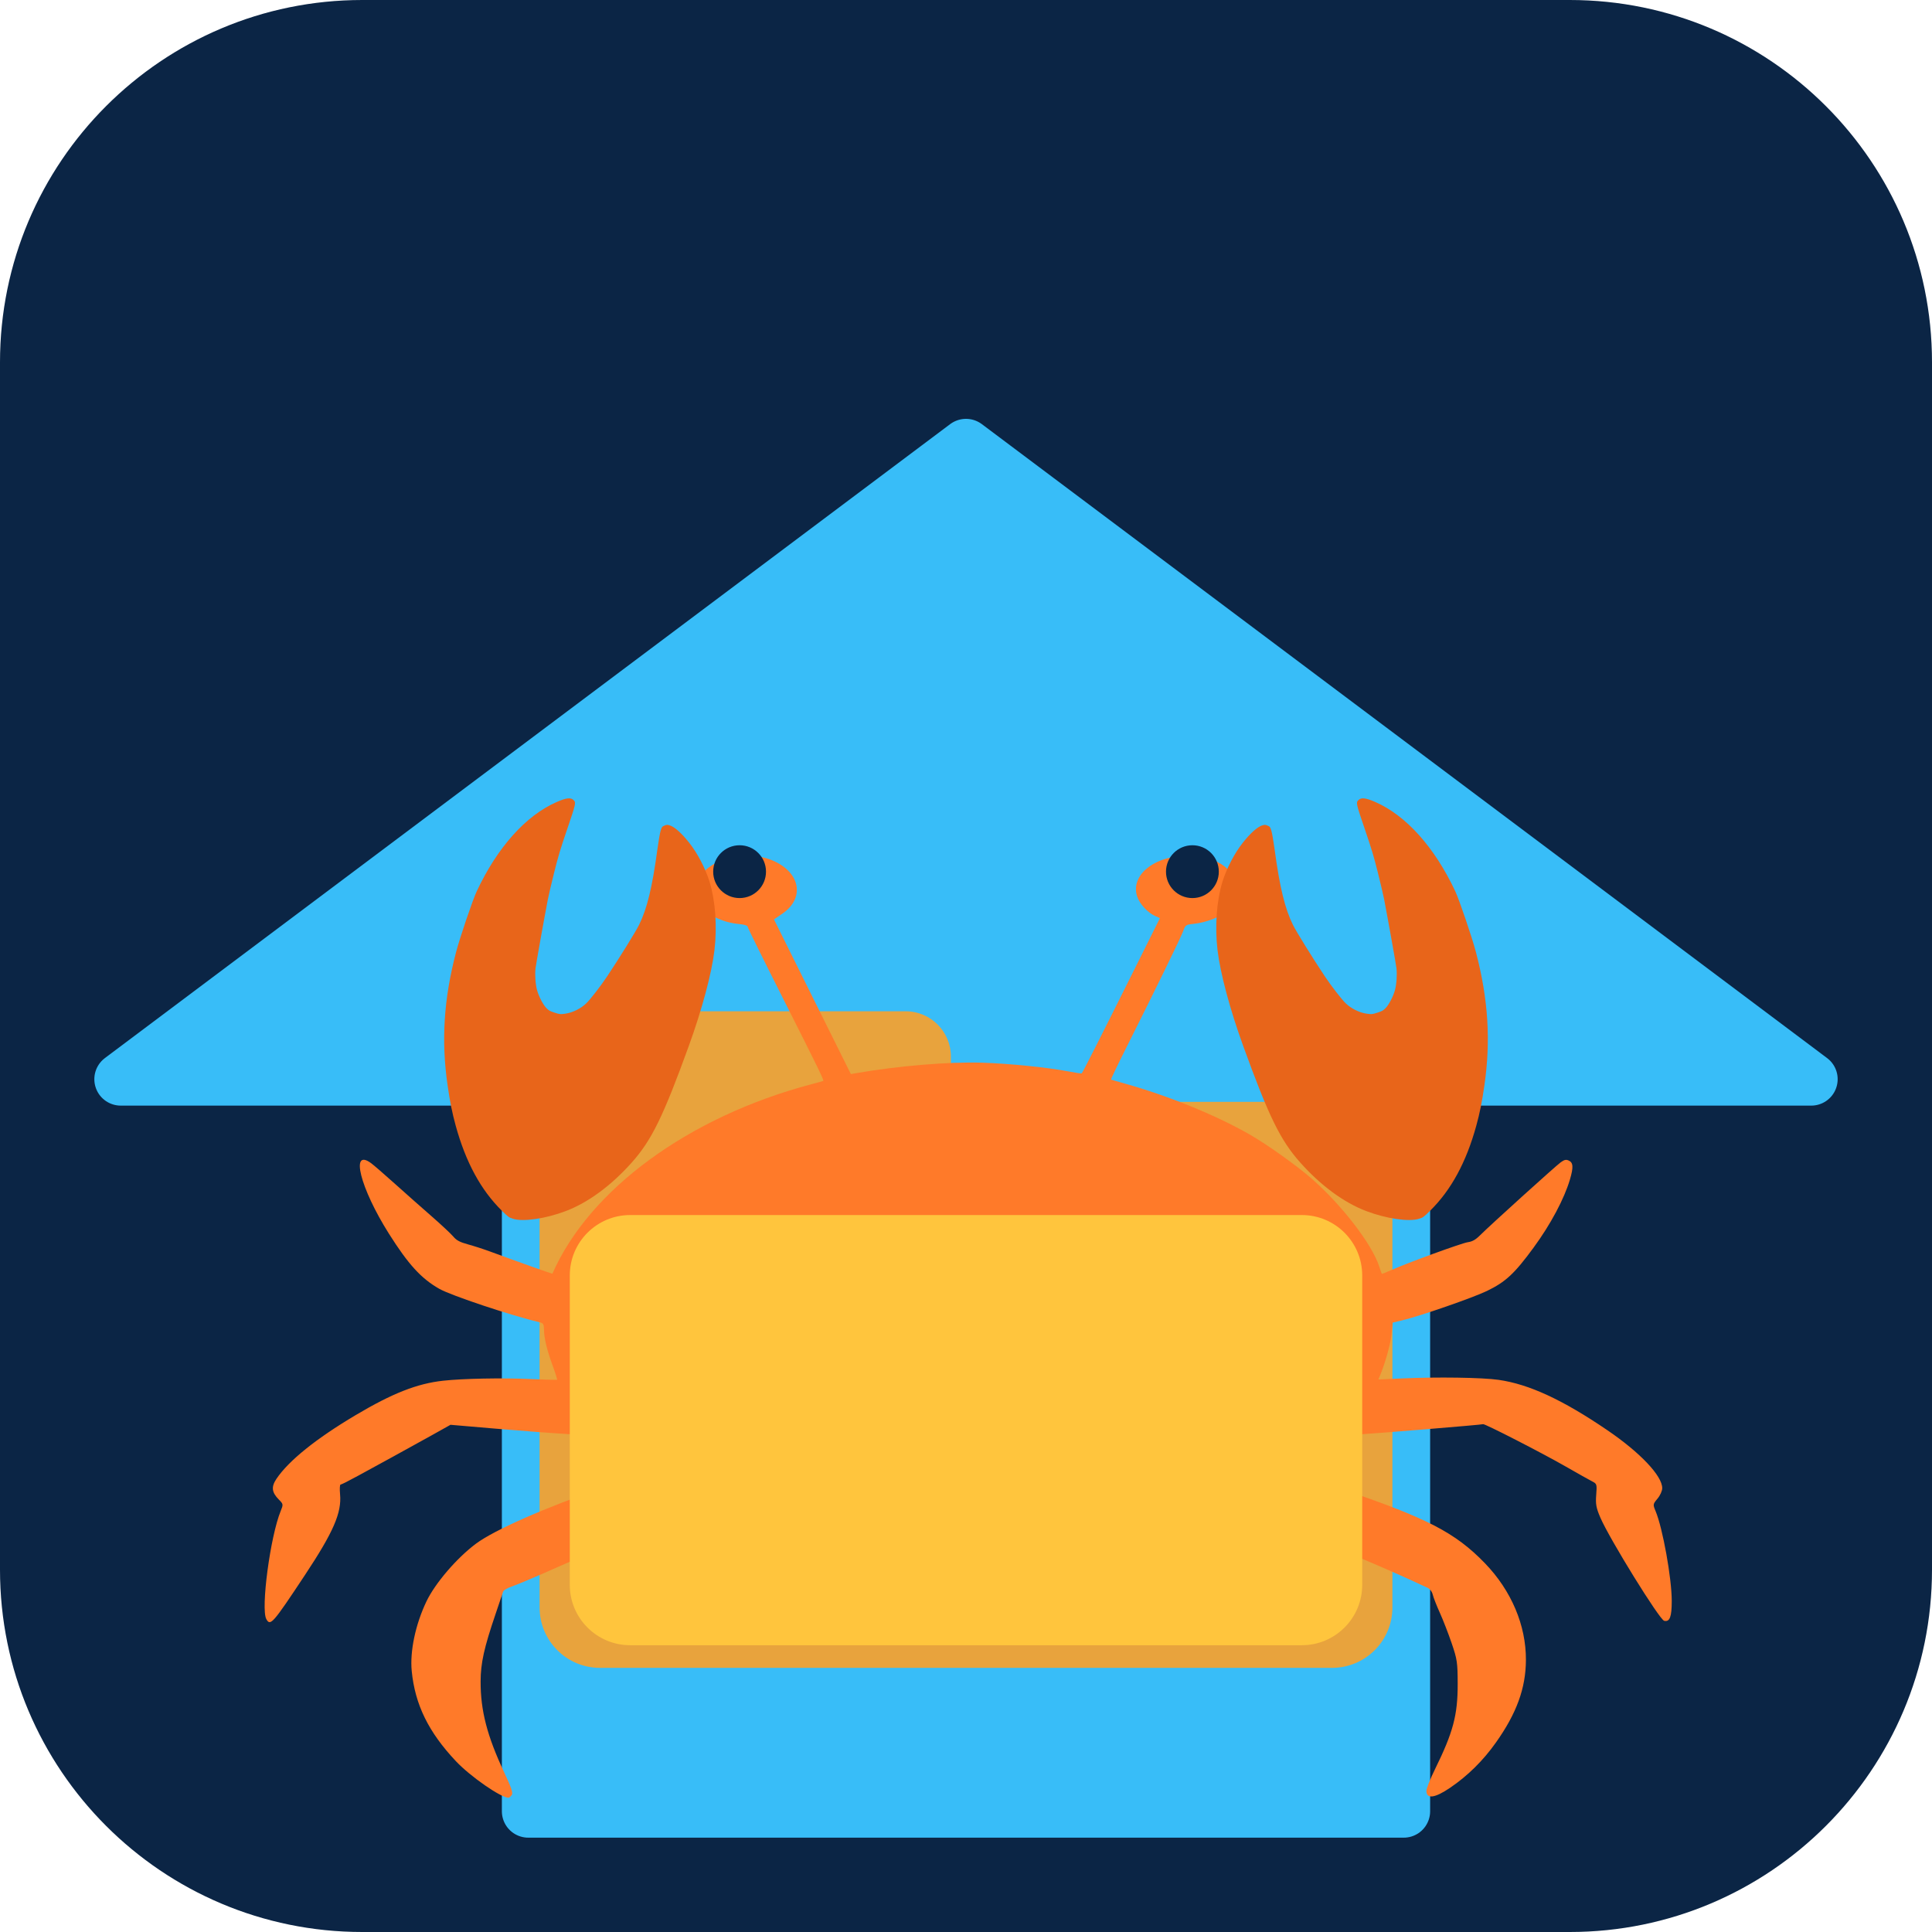
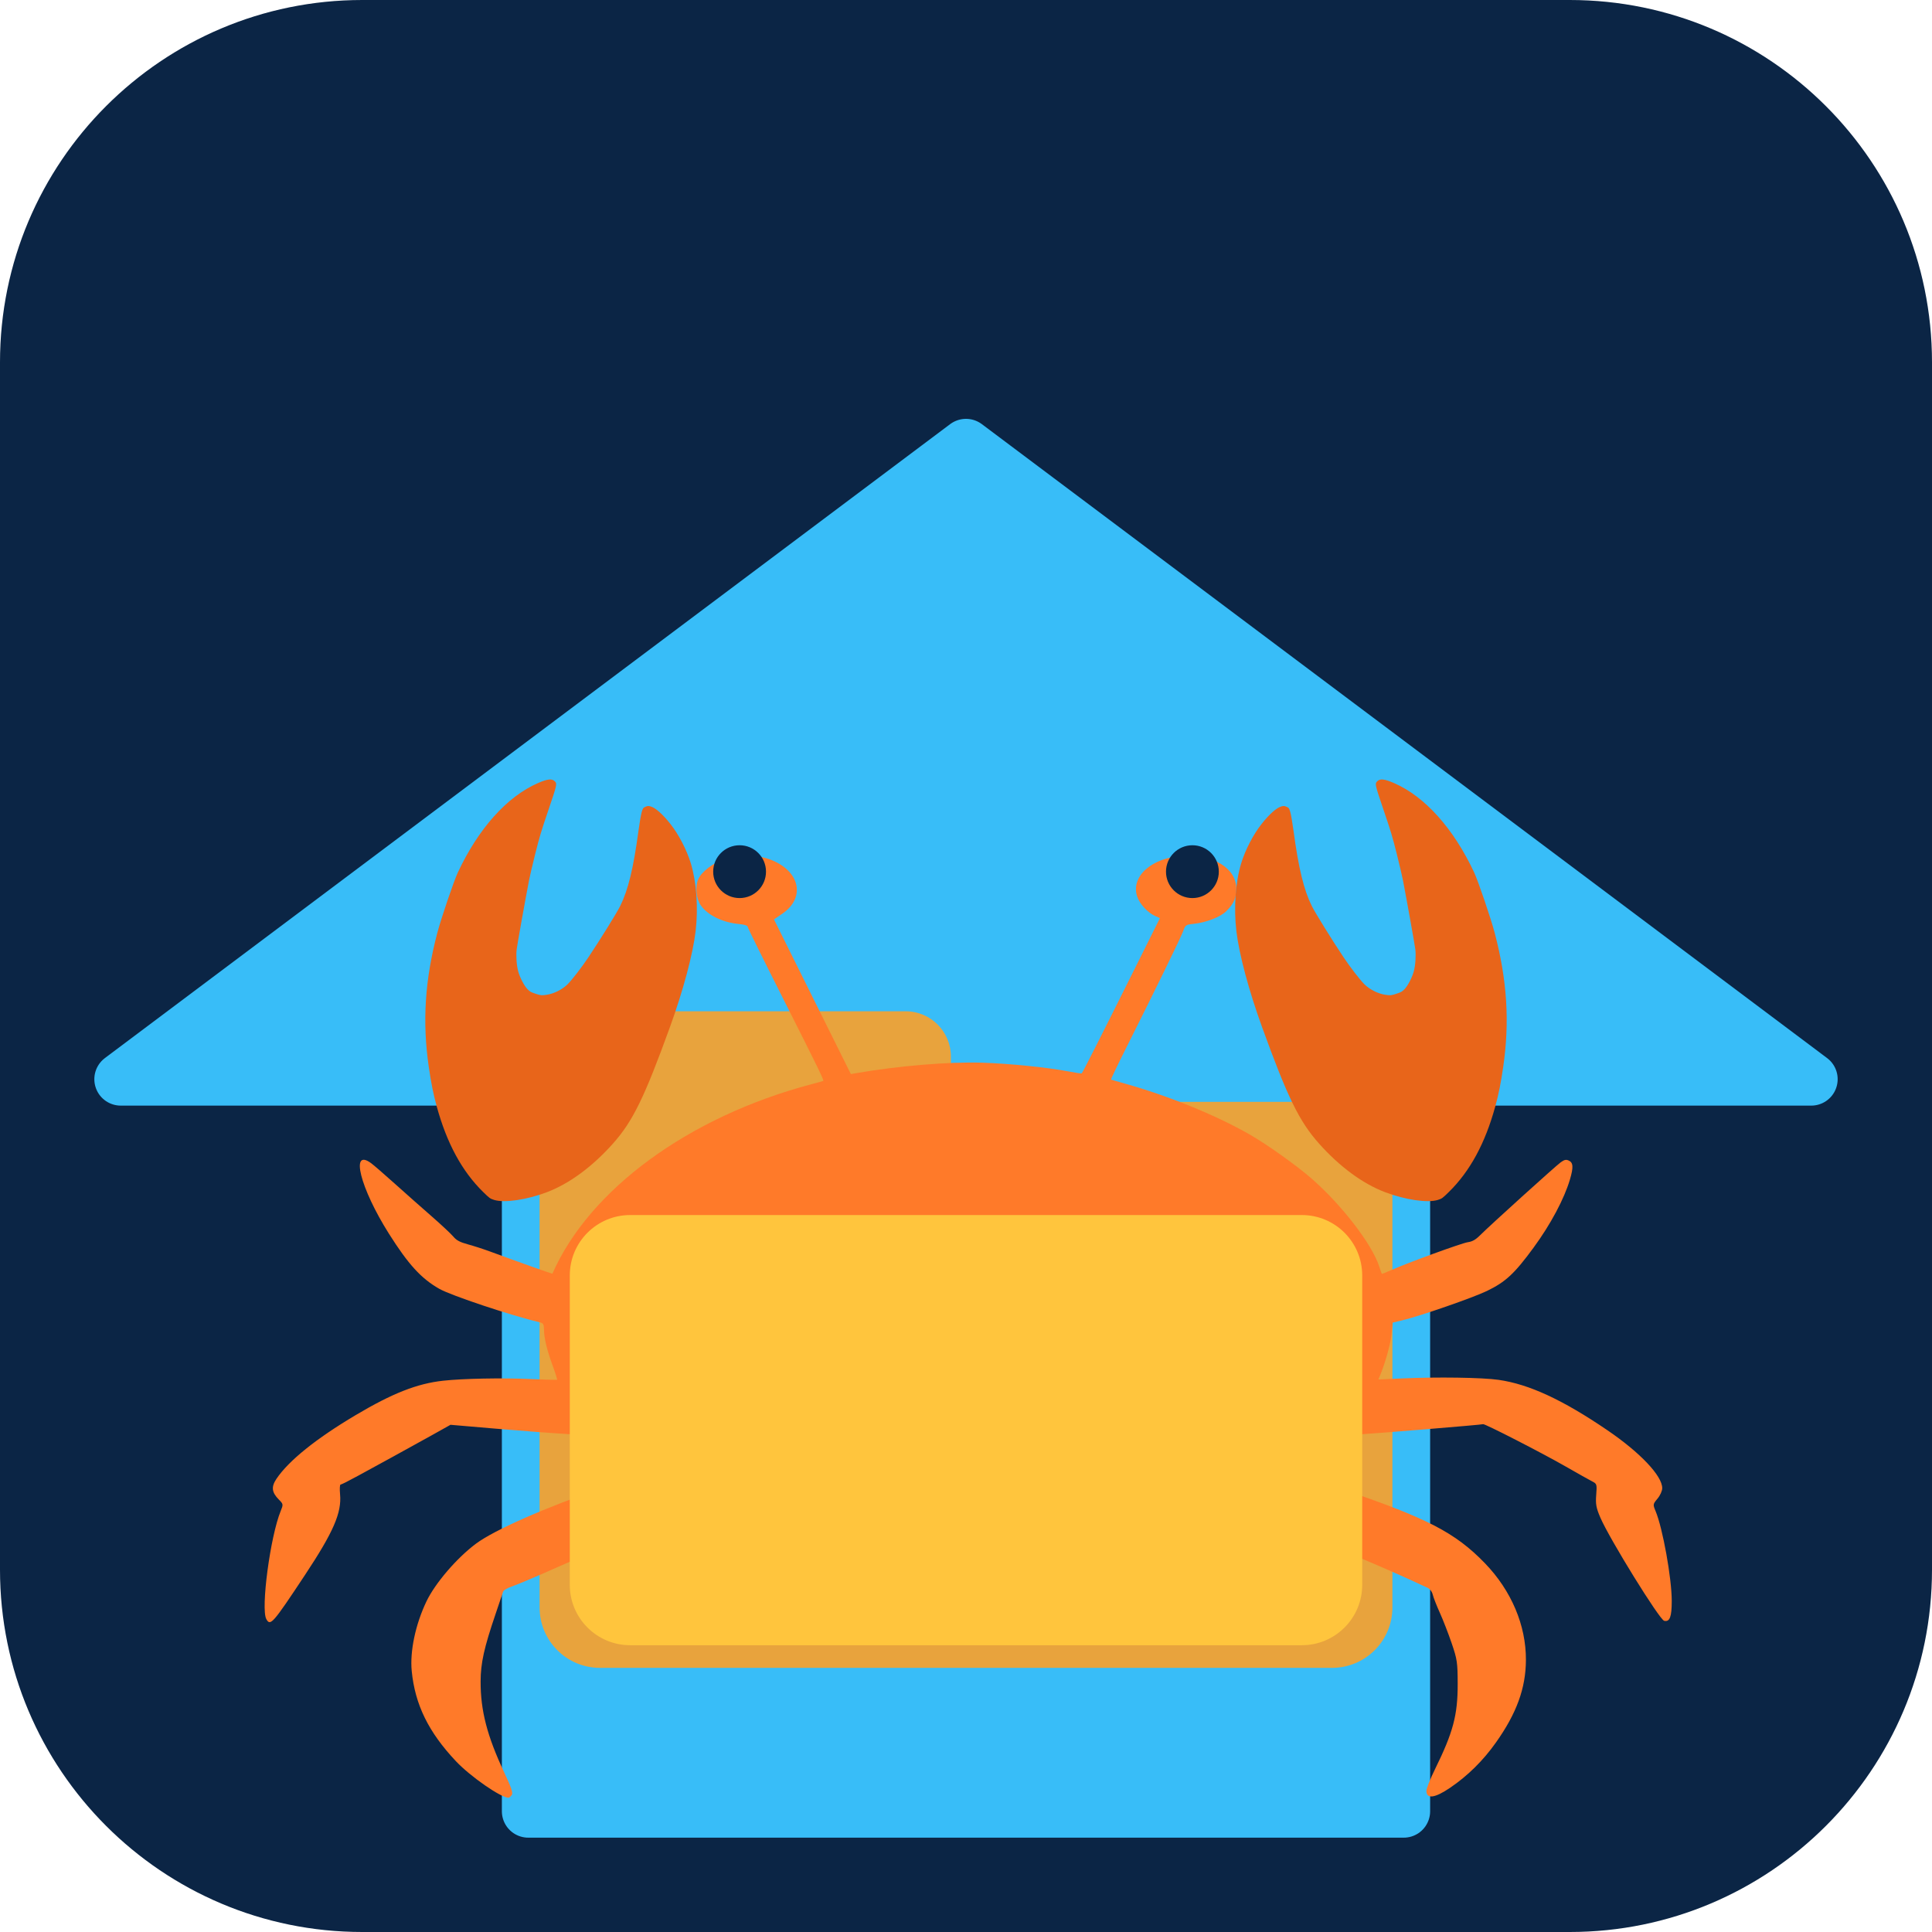
<svg xmlns="http://www.w3.org/2000/svg" viewBox="0 0 512 512" width="512" height="512">
  <rect x="0" y="0" width="512" height="512" rx="96" fill="#0B2545" />
  <path d="M256 118 L480 286 H372 V480 H140 V286 H32 Z" fill="#38BDF8" stroke="#38BDF8" stroke-width="14" stroke-linejoin="round" />
  <rect x="160" y="268" width="92" height="32" rx="12" fill="#E8A33D" />
  <rect x="143" y="292" width="226" height="150" rx="16" fill="#E8A33D" />
  <g fill="#FF7A29" transform="translate(-2.0,179.9) scale(0.504,0.3444)">
    <path d="M 385.462 138.366 C 379.171 141.295, 372.670 148.536, 371.011 154.462 C 369.417 160.155, 370.091 169.384, 372.461 174.320 C 376.090 181.881, 383.914 187.478, 392.497 188.655 C 395.017 189, 397 189.805, 397 190.484 C 397 191.150, 405.365 215.951, 415.588 245.598 C 434.707 301.039, 437.365 309.029, 436.818 309.430 C 436.643 309.559, 433.800 310.711, 430.500 311.990 C 366.087 336.965, 313.856 392.911, 294.429 457.738 C 294.363 457.959, 275.367 448.061, 261.500 440.580 C 258.200 438.800, 253.025 436.357, 250 435.151 C 245.755 433.460, 243.998 432.083, 242.301 429.120 C 241.091 427.007, 235.910 419.929, 230.788 413.390 C 225.666 406.850, 217.024 395.650, 211.582 388.500 C 206.141 381.350, 200.550 374.262, 199.158 372.750 C 187.944 360.570, 193.332 391.879, 208.494 427 C 218.707 450.657, 225.407 461.394, 234.912 469.332 C 241.183 474.570, 272.891 490.027, 288.250 495.333 C 289.587 495.794, 290.002 497.066, 290.008 500.719 C 290.018 507.229, 291.548 516.507, 294.639 528.802 C 296.064 534.468, 297.065 539.223, 296.865 539.368 C 296.664 539.514, 290.200 539.240, 282.500 538.760 C 267.511 537.825, 247.349 538.411, 236.975 540.081 C 223.284 542.286, 210.353 549.727, 191 566.536 C 170.154 584.642, 155.713 601.648, 149.314 615.626 C 146.491 621.792, 146.838 626.009, 150.628 631.594 C 152.941 635.002, 152.972 635.294, 151.567 640.310 C 146.085 659.878, 141.017 715.653, 144.006 723.516 C 146.141 729.131, 147.301 727.193, 164.362 689.500 C 179.264 656.580, 183.691 641.674, 182.781 627.495 C 182.517 623.373, 182.638 620, 183.050 620 C 183.462 620, 187.584 616.962, 192.210 613.250 C 196.836 609.538, 205.319 602.753, 211.060 598.173 C 216.802 593.593, 225.853 586.280, 231.173 581.921 L 240.846 573.997 264.460 576.953 C 277.448 578.580, 294.618 580.466, 302.614 581.145 L 317.154 582.381 318.971 585.940 C 321.545 590.982, 331.523 604.808, 335.779 609.232 C 337.754 611.284, 339.174 613.113, 338.935 613.297 C 338.696 613.480, 330.721 617.537, 321.214 622.311 C 290.891 637.538, 263.891 654.938, 254.255 665.464 C 244.108 676.547, 232.734 695.965, 228.167 710 C 222.413 727.684, 219.444 748.299, 220.461 763.500 C 222.189 789.296, 229.299 810.516, 243.704 832.870 C 251.337 844.713, 267.380 861, 271.415 861 C 271.698 861, 272.411 860.101, 272.999 859.002 C 273.849 857.413, 273.043 853.808, 269.059 841.390 C 260.102 813.468, 256.639 793.916, 256.682 771.500 C 256.710 757.347, 258.484 745.638, 264.564 719.500 C 266.483 711.250, 268.250 703.585, 268.491 702.466 C 268.750 701.266, 270.793 699.527, 273.476 698.224 C 275.977 697.009, 286.612 690.397, 297.110 683.531 C 307.608 676.665, 321.891 668.157, 328.849 664.625 C 335.807 661.092, 348.047 654.887, 356.049 650.836 L 370.598 643.470 379.549 649.271 C 402.879 664.390, 434.871 677.472, 462.071 683.014 C 485.105 687.709, 520.167 689.441, 541.500 686.939 C 580.997 682.306, 615.172 670.020, 646.363 649.237 C 653.342 644.587, 657.666 642.290, 658.382 642.853 C 659.459 643.700, 664.647 646.473, 690.500 660.017 C 707.751 669.055, 732.751 684.426, 754.613 699.436 C 755.874 700.302, 756.977 702.452, 757.347 704.767 C 757.688 706.902, 759.348 713.115, 761.036 718.574 C 762.723 724.033, 765.524 734.575, 767.259 742 C 770.174 754.474, 770.416 756.868, 770.437 773.500 C 770.468 797.352, 768.037 810.718, 758.530 838.958 C 756.039 846.360, 754 853.871, 754 855.649 C 754 862.151, 758.426 861.308, 766.492 853.268 C 775.798 843.991, 783.798 832.427, 790.542 818.500 C 801.458 795.959, 806.241 776.706, 806.317 755 C 806.410 728.313, 798.661 701.559, 784.733 680.478 C 769.184 656.944, 754.138 645.561, 709.250 623.375 C 697.563 617.599, 688 612.695, 688 612.478 C 688 612.261, 691.188 608.128, 695.084 603.292 C 698.980 598.456, 703.811 591.740, 705.820 588.367 L 709.472 582.233 716.986 581.575 C 728.627 580.554, 783.374 573.959, 783.809 573.525 C 784.439 572.894, 814.562 595.480, 827 605.909 C 833.325 611.212, 839.675 616.433, 841.111 617.510 C 843.640 619.407, 843.708 619.736, 843.277 627.984 C 842.904 635.124, 843.260 637.951, 845.480 645.484 C 850.341 661.983, 876.568 724.023, 879.028 724.843 C 881.959 725.820, 883 721.812, 882.999 709.559 C 882.997 692.105, 878.237 653.429, 874.481 640.350 C 873.048 635.358, 873.079 635.066, 875.489 630.850 C 876.900 628.381, 877.981 624.891, 877.988 622.779 C 878.019 613.305, 866.398 595.344, 849.088 578.109 C 825.583 554.707, 807.960 542.774, 791.930 539.407 C 783.308 537.596, 759.702 537.090, 741.116 538.318 L 728.731 539.136 729.406 536.818 C 732.184 527.283, 735.128 512.017, 735.652 504.435 L 736.277 495.371 741.389 493.577 C 750.732 490.298, 778.394 476.259, 785.763 471.057 C 795.625 464.095, 800.293 457.750, 810.375 437.609 C 819.322 419.734, 826.445 400.196, 829.465 385.248 C 831.385 375.748, 831.211 372.147, 828.761 370.613 C 827.367 369.740, 826.546 370.018, 824.628 372.012 C 822.050 374.691, 787.478 420.457, 782.207 428.169 C 779.868 431.590, 778.145 433.016, 775.758 433.504 C 772.540 434.162, 743.599 449.626, 735.130 455.212 C 732.727 456.797, 730.670 457.960, 730.559 457.797 C 730.449 457.634, 729.815 455.050, 729.152 452.056 C 725.377 435.020, 709.458 404.776, 693.593 384.500 C 685.565 374.240, 669.933 357.989, 660.695 350.300 C 642.913 335.500, 618.065 320.704, 595.500 311.478 C 591.650 309.904, 588.351 308.515, 588.168 308.393 C 587.986 308.270, 591.514 297.444, 596.008 284.335 C 611.695 238.581, 624.748 199.461, 626.032 194.352 C 627.281 189.382, 627.467 189.182, 631.413 188.571 C 638.285 187.508, 645.704 183.296, 648.845 178.675 C 652.770 172.901, 654 168.759, 654 161.318 C 654 145.776, 642.098 135.080, 626.078 136.227 C 609.695 137.399, 598.429 151.934, 601.896 167.426 C 603.194 173.224, 607.404 179.908, 611.414 182.536 L 613.868 184.143 600.526 223.322 C 582.638 275.850, 573.194 303.140, 572.748 303.585 C 572.546 303.788, 569.257 303.076, 565.440 302.003 C 554.660 298.974, 534.798 296.042, 520.500 295.369 C 502.881 294.539, 476.355 297.768, 453.932 303.472 L 451.364 304.126 431.150 244.621 L 410.936 185.116 415.312 180.741 C 428.384 167.669, 424.127 145.822, 407 138.079 C 400.668 135.216, 391.978 135.331, 385.462 138.366" />
  </g>
  <rect x="151" y="322" width="210" height="114" rx="16" fill="#FFC53D" />
-   <g fill="#E8651A" transform="translate(33,-21) rotate(-72 100 322) translate(48.0,242.4) scale(0.1688)">
+   <g fill="#E8651A" transform="translate(28,-26) rotate(-72 100 322) translate(48.0,242.4) scale(0.1688)">
    <path d="M 560 314.076 C 483.768 318.510, 420.715 334.684, 356.694 366.225 C 333.385 377.708, 318.172 386.270, 301 397.568 C 251.168 430.355, 216.846 466.498, 196.195 507.934 C 189.792 520.783, 189.502 521.676, 189.552 528.434 C 189.676 545.154, 205.550 577.232, 226.700 603.500 C 250.292 632.801, 286.518 658.814, 331 678.393 C 373.978 697.310, 414.908 703.127, 533 707.103 C 593.897 709.153, 652.607 706.060, 688.500 698.910 C 724.745 691.690, 761.992 676.622, 787.500 658.859 C 805.650 646.221, 825.001 626.545, 836.697 608.837 C 847.111 593.069, 853 579.766, 853 572.009 C 853 567.919, 852.479 566.449, 850.077 563.766 C 847.288 560.649, 846.843 560.506, 840.327 560.629 C 836.572 560.700, 823.375 562.600, 811 564.851 C 751.886 575.603, 717.535 578.203, 689.358 574.057 C 677.568 572.323, 629.875 560.604, 597.352 551.451 C 579.354 546.386, 555.134 537.705, 546.841 533.347 C 536.604 527.968, 526.364 517.539, 521.342 507.378 C 517.738 500.085, 517.501 499.044, 517.509 490.552 C 517.517 482.525, 517.845 480.878, 520.400 476.006 C 523.819 469.485, 534.127 458.985, 542.500 453.493 C 550.506 448.242, 564.664 442.519, 574.500 440.559 C 581.318 439.200, 648.028 429.995, 683.500 425.519 C 689.550 424.755, 708.675 423.150, 726 421.951 C 753.305 420.062, 762.816 419.845, 797.420 420.324 C 840.024 420.913, 841.440 420.783, 843.970 416.055 C 847.006 410.383, 844.180 404.018, 833.067 391.500 C 798.020 352.020, 736.577 324.849, 661 315.409 C 645.952 313.529, 583.554 312.706, 560 314.076" />
  </g>
-   <g fill="#E8651A" transform="translate(512,0) scale(-1,1) translate(33,-21) rotate(-72 100 322) translate(48.0,242.4) scale(0.1688)">
+   <g fill="#E8651A" transform="translate(512,0) scale(-1,1) translate(28,-26) rotate(-72 100 322) translate(48.0,242.4) scale(0.1688)">
    <path d="M 560 314.076 C 483.768 318.510, 420.715 334.684, 356.694 366.225 C 333.385 377.708, 318.172 386.270, 301 397.568 C 251.168 430.355, 216.846 466.498, 196.195 507.934 C 189.792 520.783, 189.502 521.676, 189.552 528.434 C 189.676 545.154, 205.550 577.232, 226.700 603.500 C 250.292 632.801, 286.518 658.814, 331 678.393 C 373.978 697.310, 414.908 703.127, 533 707.103 C 593.897 709.153, 652.607 706.060, 688.500 698.910 C 724.745 691.690, 761.992 676.622, 787.500 658.859 C 805.650 646.221, 825.001 626.545, 836.697 608.837 C 847.111 593.069, 853 579.766, 853 572.009 C 853 567.919, 852.479 566.449, 850.077 563.766 C 847.288 560.649, 846.843 560.506, 840.327 560.629 C 836.572 560.700, 823.375 562.600, 811 564.851 C 751.886 575.603, 717.535 578.203, 689.358 574.057 C 677.568 572.323, 629.875 560.604, 597.352 551.451 C 579.354 546.386, 555.134 537.705, 546.841 533.347 C 536.604 527.968, 526.364 517.539, 521.342 507.378 C 517.738 500.085, 517.501 499.044, 517.509 490.552 C 517.517 482.525, 517.845 480.878, 520.400 476.006 C 523.819 469.485, 534.127 458.985, 542.500 453.493 C 550.506 448.242, 564.664 442.519, 574.500 440.559 C 581.318 439.200, 648.028 429.995, 683.500 425.519 C 689.550 424.755, 708.675 423.150, 726 421.951 C 753.305 420.062, 762.816 419.845, 797.420 420.324 C 840.024 420.913, 841.440 420.783, 843.970 416.055 C 847.006 410.383, 844.180 404.018, 833.067 391.500 C 798.020 352.020, 736.577 324.849, 661 315.409 C 645.952 313.529, 583.554 312.706, 560 314.076" />
  </g>
  <circle cx="196" cy="231" r="7" fill="#0B2545" />
  <circle cx="316" cy="231" r="7" fill="#0B2545" />
</svg>
